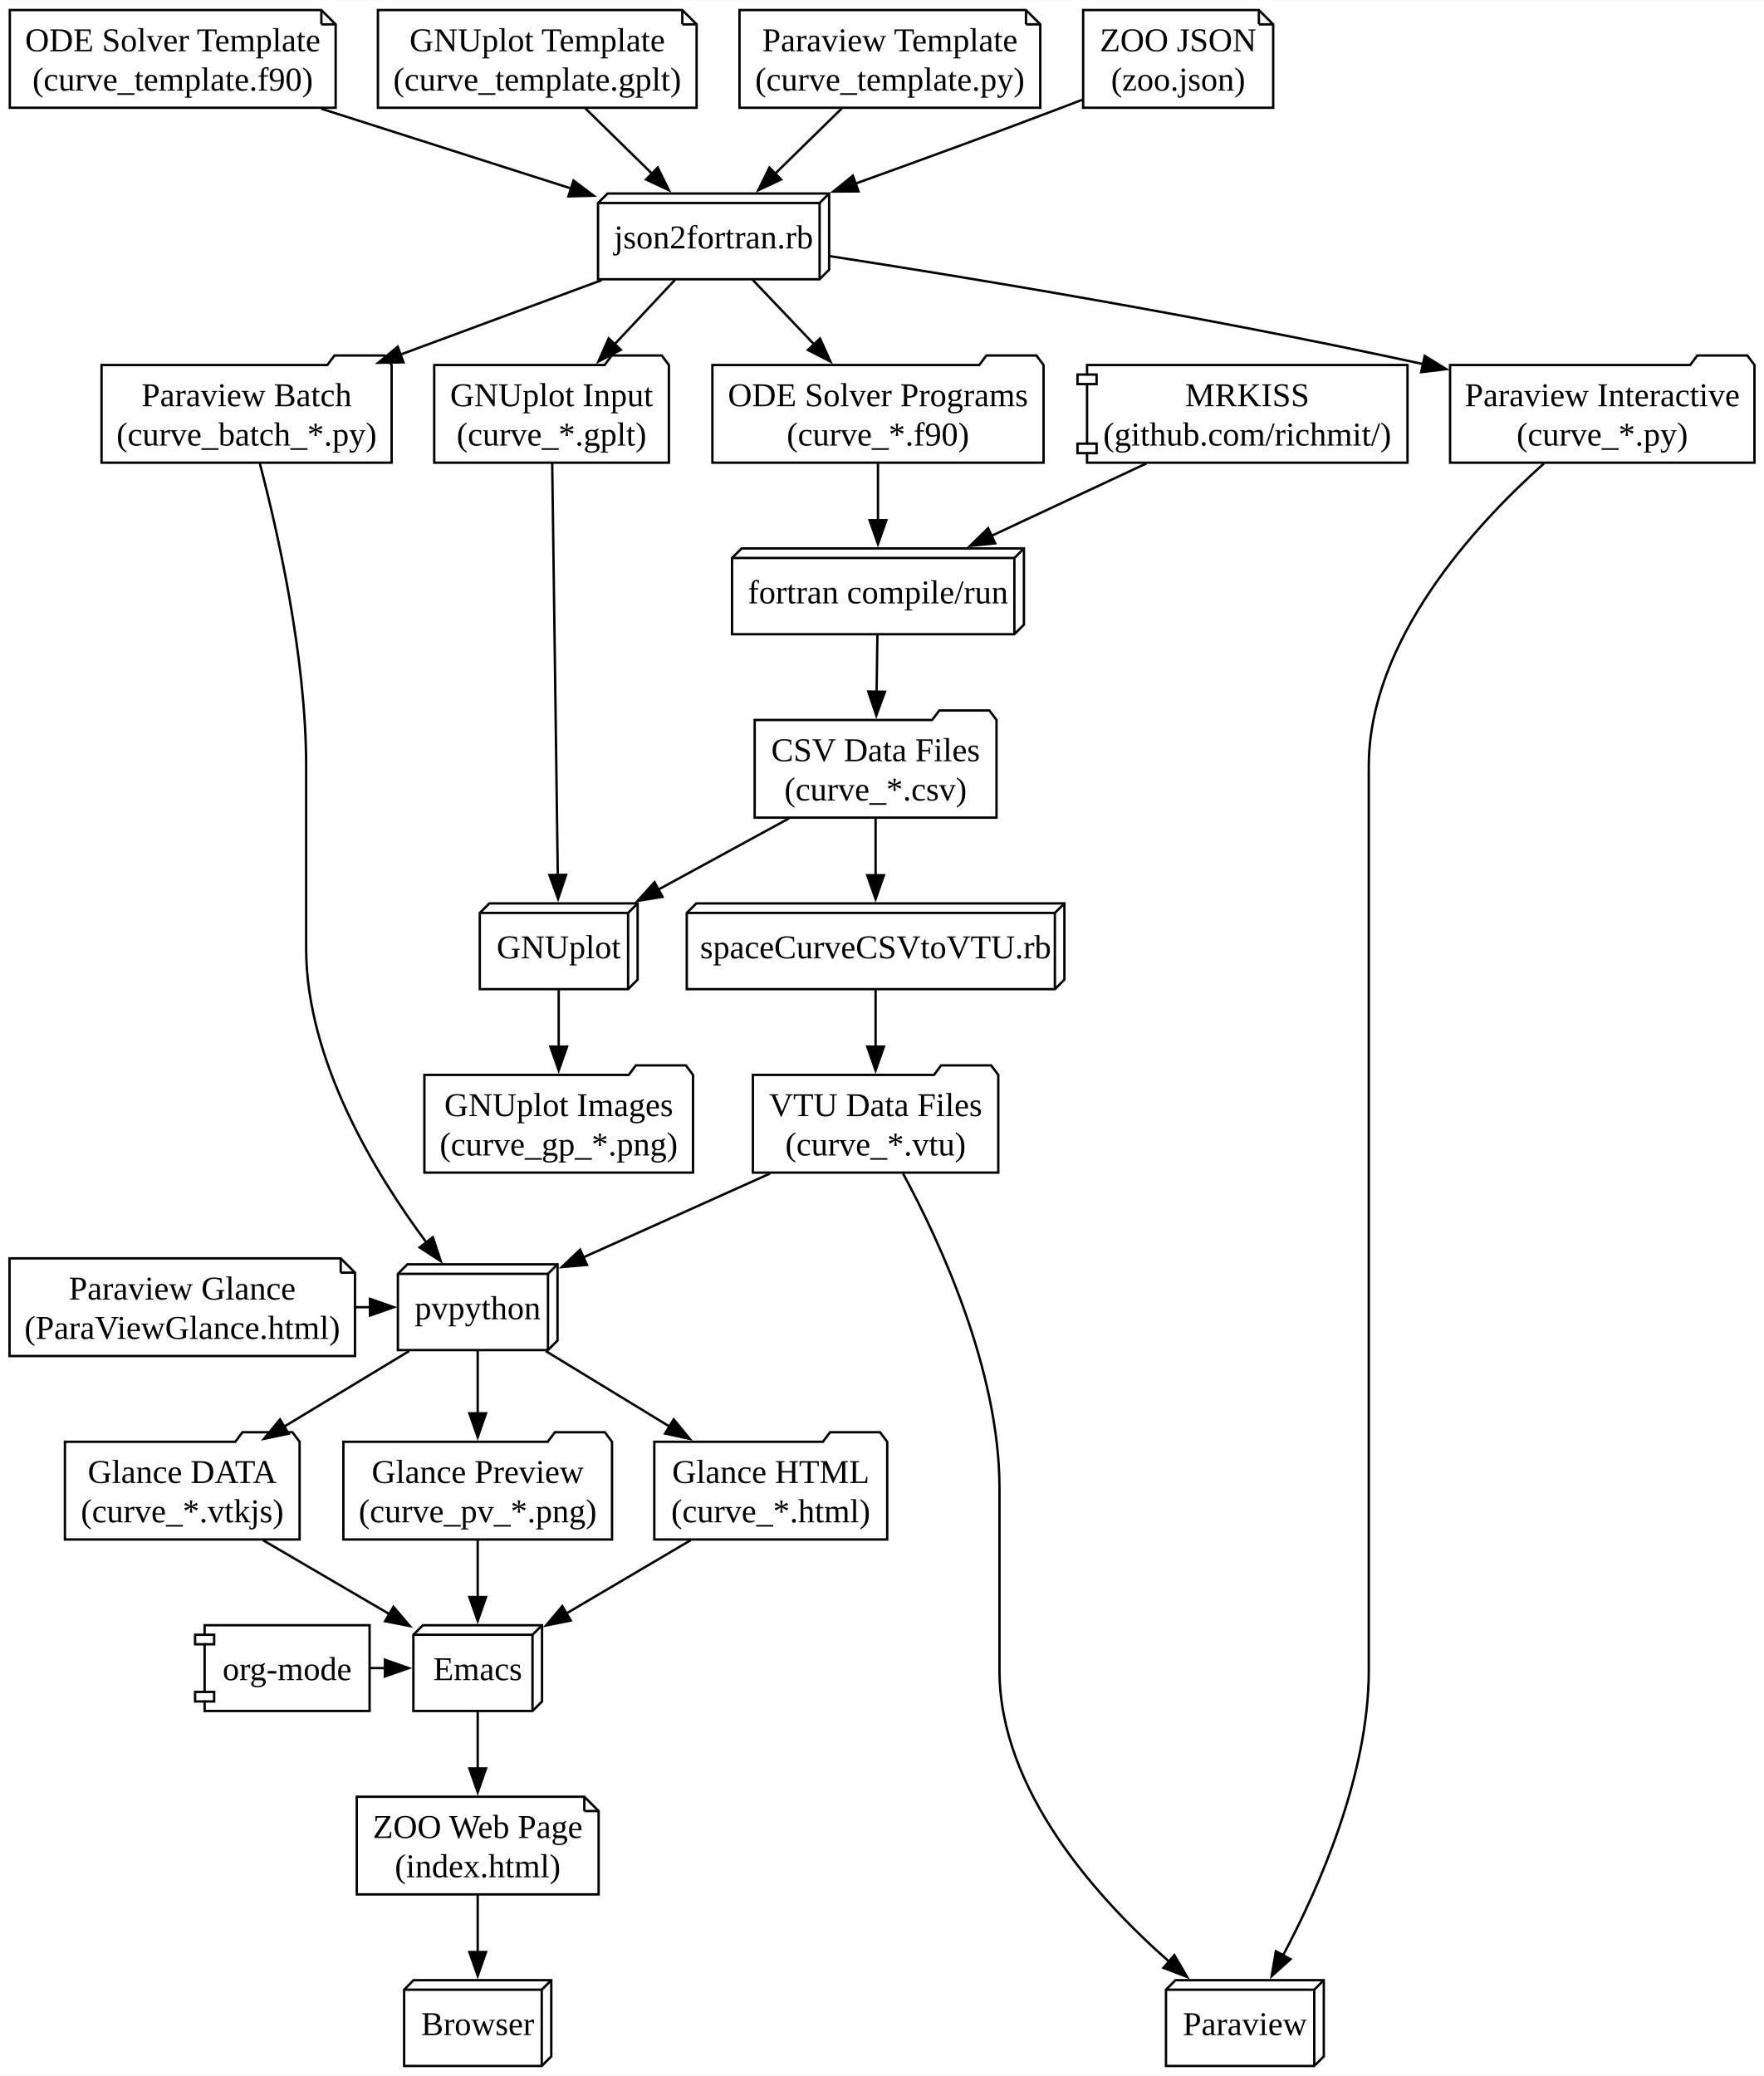
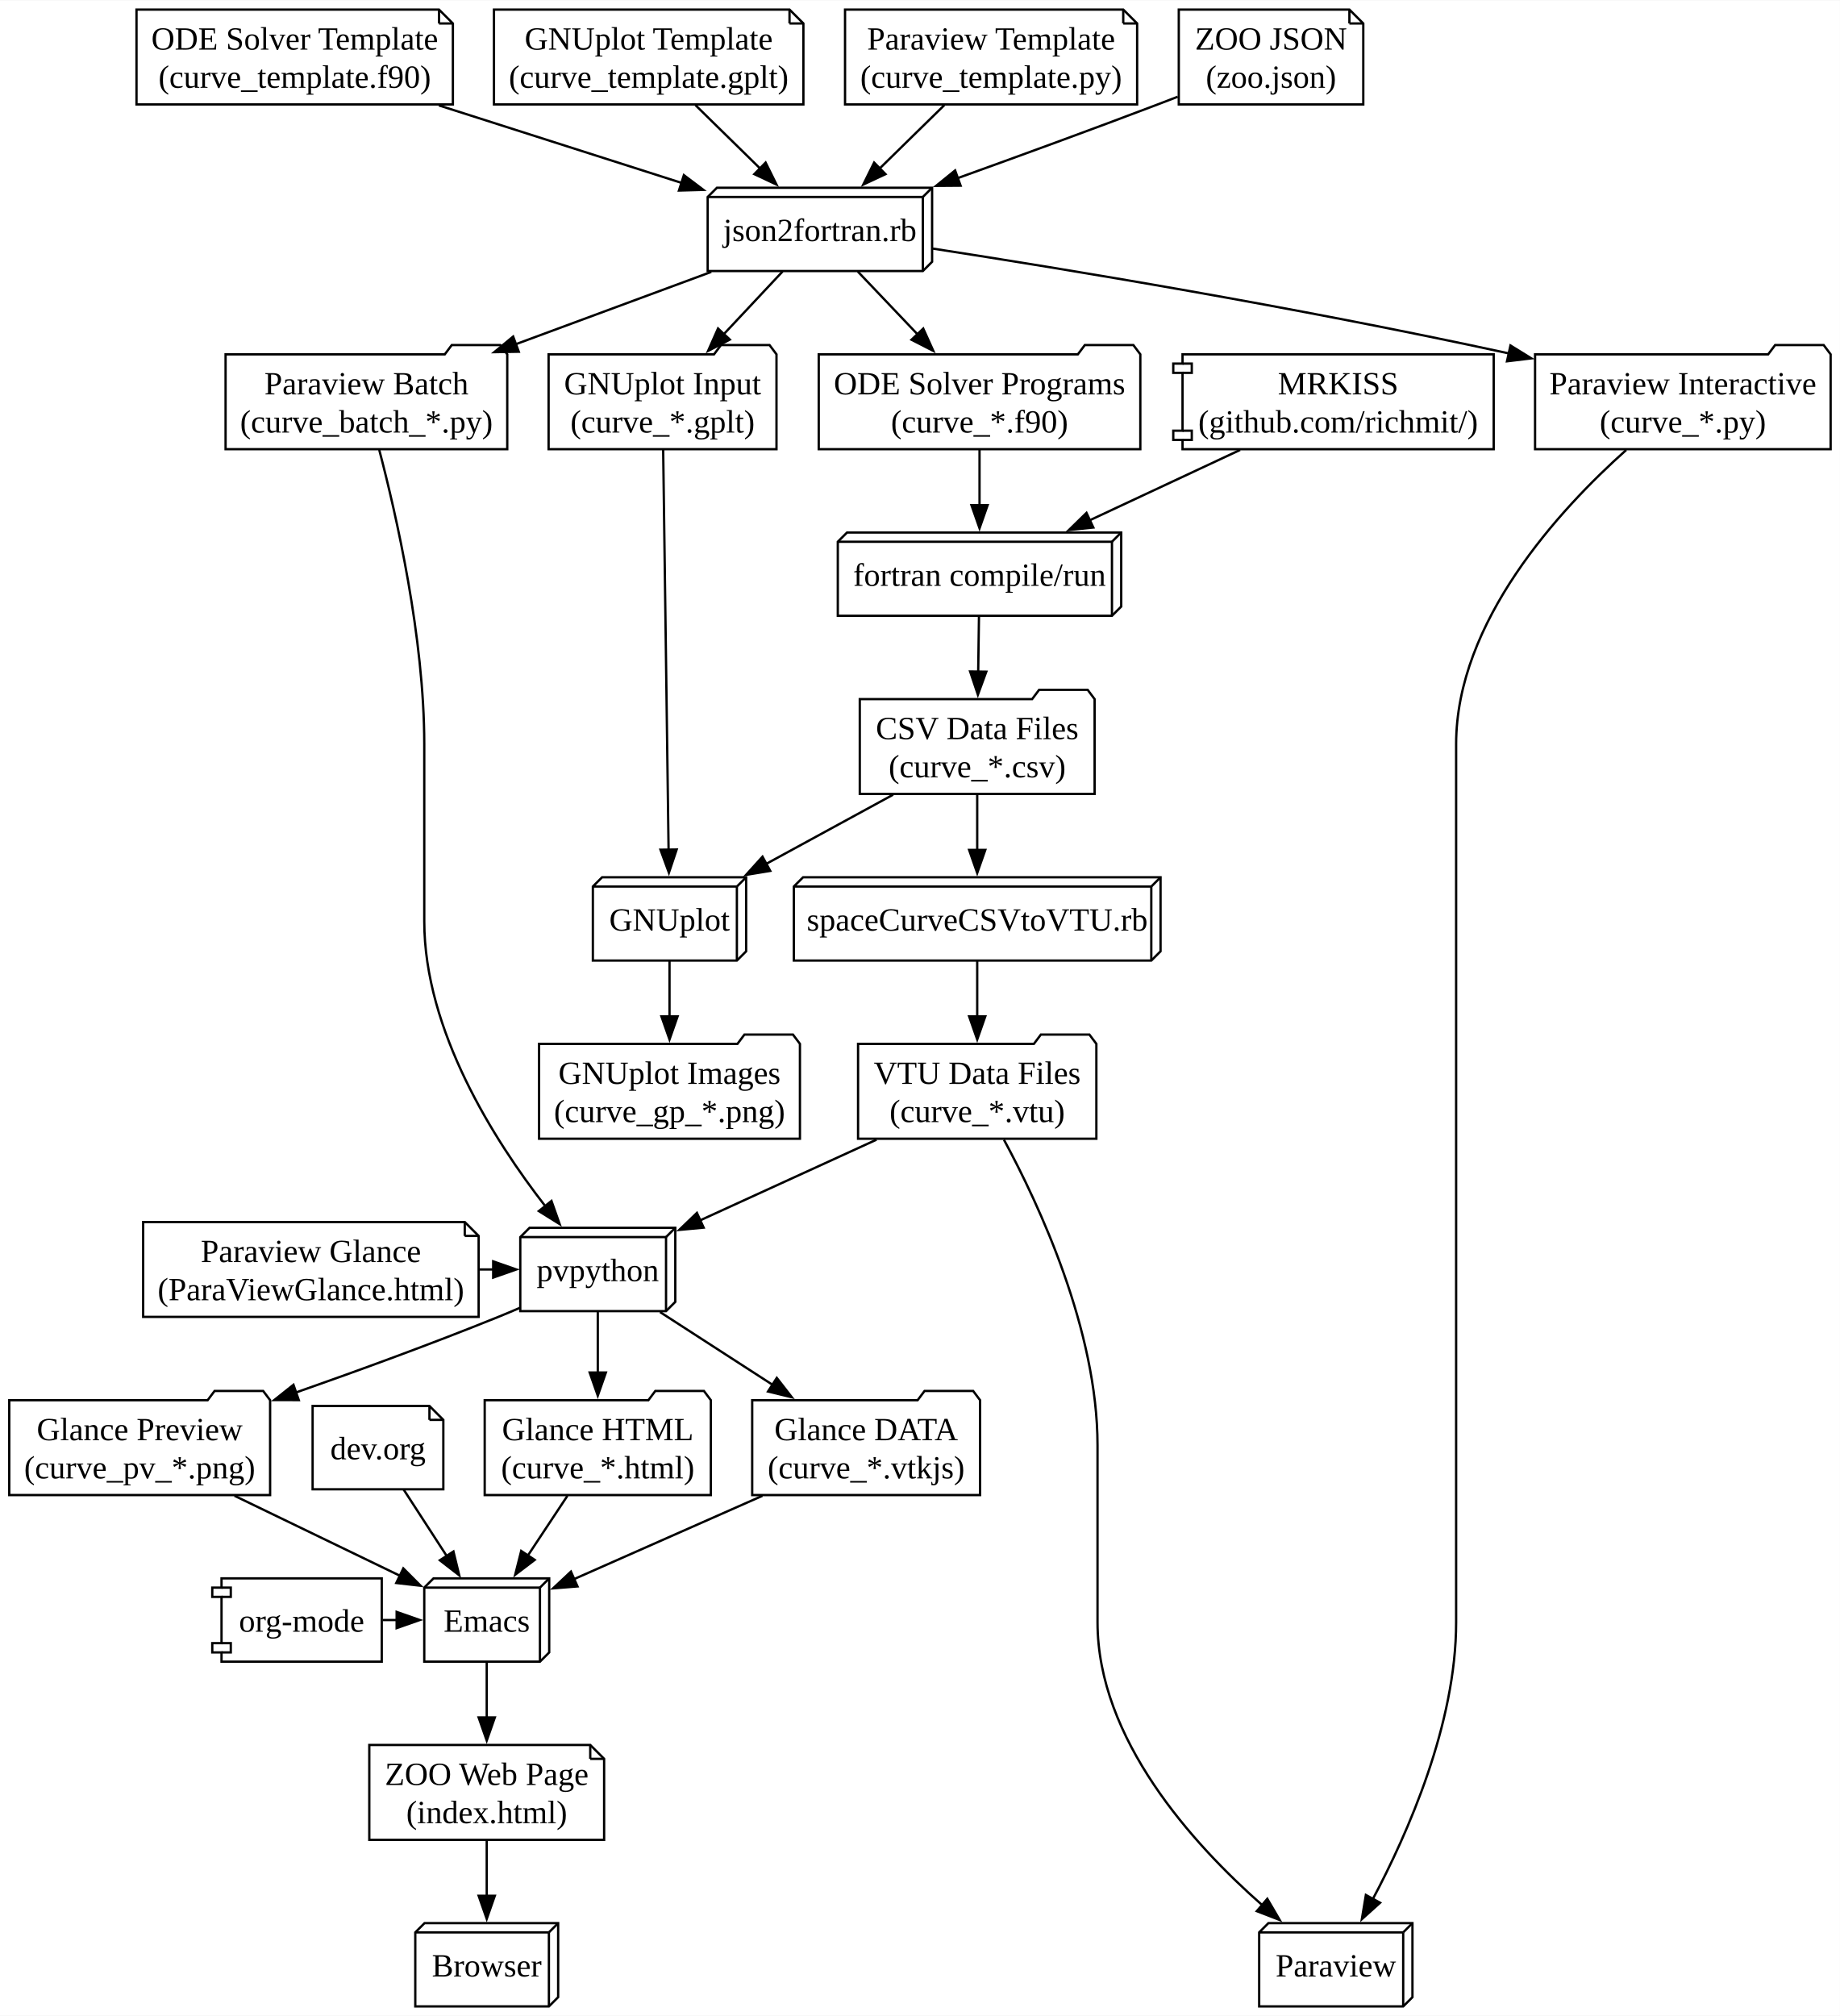
- <svg xmlns="http://www.w3.org/2000/svg" width="740pt" height="871pt" viewBox="0.00 0.00 740.38 871.00">
+ <svg xmlns="http://www.w3.org/2000/svg" width="795pt" height="871pt" viewBox="0.00 0.00 795.25 871.00">
  <g id="graph0" class="graph" transform="scale(1 1) rotate(0) translate(4 867)">
-     <polygon fill="white" stroke="none" points="-4,4 -4,-867 736.38,-867 736.38,4 -4,4" />
+     <polygon fill="white" stroke="none" points="-4,4 -4,-867 791.25,-867 791.25,4 -4,4" />
    <g id="node1" class="node">
-       <polygon fill="none" stroke="black" points="130.88,-863 0.12,-863 0.12,-822 136.88,-822 136.88,-857 130.88,-863" />
-       <polyline fill="none" stroke="black" points="130.88,-863 130.88,-857" />
-       <polyline fill="none" stroke="black" points="136.88,-857 130.88,-857" />
-       <text text-anchor="middle" x="68.5" y="-845.7" font-family="Times New Roman,serif" font-size="14.00">ODE Solver Template</text>
-       <text text-anchor="middle" x="68.5" y="-829.2" font-family="Times New Roman,serif" font-size="14.00">(curve_template.f90)</text>
+       <polygon fill="none" stroke="black" points="185.75,-863 55,-863 55,-822 191.75,-822 191.75,-857 185.75,-863" />
+       <polyline fill="none" stroke="black" points="185.75,-863 185.75,-857" />
+       <polyline fill="none" stroke="black" points="191.75,-857 185.75,-857" />
+       <text text-anchor="middle" x="123.38" y="-845.7" font-family="Times New Roman,serif" font-size="14.00">ODE Solver Template</text>
+       <text text-anchor="middle" x="123.38" y="-829.2" font-family="Times New Roman,serif" font-size="14.00">(curve_template.f90)</text>
    </g>
    <g id="node5" class="node">
-       <polygon fill="none" stroke="black" points="344,-786 251,-786 247,-782 247,-750 340,-750 344,-754 344,-786" />
-       <polyline fill="none" stroke="black" points="340,-782 247,-782" />
-       <polyline fill="none" stroke="black" points="340,-782 340,-750" />
-       <polyline fill="none" stroke="black" points="340,-782 344,-786" />
-       <text text-anchor="middle" x="295.5" y="-762.95" font-family="Times New Roman,serif" font-size="14.00">json2fortran.rb</text>
+       <polygon fill="none" stroke="black" points="398.88,-786 305.88,-786 301.88,-782 301.88,-750 394.88,-750 398.88,-754 398.88,-786" />
+       <polyline fill="none" stroke="black" points="394.88,-782 301.88,-782" />
+       <polyline fill="none" stroke="black" points="394.88,-782 394.88,-750" />
+       <polyline fill="none" stroke="black" points="394.88,-782 398.88,-786" />
+       <text text-anchor="middle" x="350.38" y="-762.95" font-family="Times New Roman,serif" font-size="14.00">json2fortran.rb</text>
+     </g>
+     <g id="edge24" class="edge">
+       <path fill="none" stroke="black" d="M185.7,-821.59C218.49,-811.12 258.47,-798.35 290.83,-788.02" />
+       <polygon fill="black" stroke="black" points="291.59,-791.45 300.05,-785.07 289.46,-784.78 291.59,-791.45" />
+     </g>
+     <g id="node2" class="node">
+       <polygon fill="none" stroke="black" points="337.25,-863 209.5,-863 209.5,-822 343.25,-822 343.25,-857 337.25,-863" />
+       <polyline fill="none" stroke="black" points="337.25,-863 337.25,-857" />
+       <polyline fill="none" stroke="black" points="343.25,-857 337.25,-857" />
+       <text text-anchor="middle" x="276.38" y="-845.7" font-family="Times New Roman,serif" font-size="14.00">GNUplot Template</text>
+       <text text-anchor="middle" x="276.38" y="-829.2" font-family="Times New Roman,serif" font-size="14.00">(curve_template.gplt)</text>
+     </g>
+     <g id="edge25" class="edge">
+       <path fill="none" stroke="black" d="M296.6,-821.69C305.25,-813.21 315.45,-803.22 324.63,-794.23" />
+       <polygon fill="black" stroke="black" points="326.92,-796.88 331.62,-787.38 322.02,-791.88 326.92,-796.88" />
+     </g>
+     <g id="node3" class="node">
+       <polygon fill="none" stroke="black" points="481.5,-863 361.25,-863 361.25,-822 487.5,-822 487.5,-857 481.5,-863" />
+       <polyline fill="none" stroke="black" points="481.5,-863 481.5,-857" />
+       <polyline fill="none" stroke="black" points="487.5,-857 481.5,-857" />
+       <text text-anchor="middle" x="424.38" y="-845.7" font-family="Times New Roman,serif" font-size="14.00">Paraview Template</text>
+       <text text-anchor="middle" x="424.38" y="-829.2" font-family="Times New Roman,serif" font-size="14.00">(curve_template.py)</text>
+     </g>
+     <g id="edge26" class="edge">
+       <path fill="none" stroke="black" d="M404.15,-821.69C395.5,-813.21 385.3,-803.22 376.12,-794.23" />
+       <polygon fill="black" stroke="black" points="378.73,-791.88 369.13,-787.38 373.83,-796.88 378.73,-791.88" />
+     </g>
+     <g id="node4" class="node">
+       <polygon fill="none" stroke="black" points="579.25,-863 505.5,-863 505.5,-822 585.25,-822 585.25,-857 579.25,-863" />
+       <polyline fill="none" stroke="black" points="579.25,-863 579.25,-857" />
+       <polyline fill="none" stroke="black" points="585.25,-857 579.25,-857" />
+       <text text-anchor="middle" x="545.38" y="-845.7" font-family="Times New Roman,serif" font-size="14.00">ZOO JSON</text>
+       <text text-anchor="middle" x="545.38" y="-829.2" font-family="Times New Roman,serif" font-size="14.00">(zoo.json)</text>
+     </g>
+     <g id="edge27" class="edge">
+       <path fill="none" stroke="black" d="M505.04,-825.33C502.11,-824.2 499.2,-823.07 496.38,-822 468.02,-811.21 436.39,-799.67 409.84,-790.12" />
+       <polygon fill="black" stroke="black" points="411.2,-786.89 400.6,-786.81 408.83,-793.48 411.2,-786.89" />
+     </g>
+     <g id="node7" class="node">
+       <polygon fill="none" stroke="black" points="488.88,-714 485.88,-718 464.88,-718 461.88,-714 349.88,-714 349.88,-673 488.88,-673 488.88,-714" />
+       <text text-anchor="middle" x="419.38" y="-696.7" font-family="Times New Roman,serif" font-size="14.00">ODE Solver Programs</text>
+       <text text-anchor="middle" x="419.38" y="-680.2" font-family="Times New Roman,serif" font-size="14.00">(curve_*.f90)</text>
+     </g>
+     <g id="edge28" class="edge">
+       <path fill="none" stroke="black" d="M366.73,-749.82C374.48,-741.68 383.94,-731.74 392.69,-722.54" />
+       <polygon fill="black" stroke="black" points="395.05,-725.13 399.41,-715.48 389.98,-720.31 395.05,-725.13" />
+     </g>
+     <g id="node8" class="node">
+       <polygon fill="none" stroke="black" points="331.62,-714 328.62,-718 307.62,-718 304.62,-714 233.12,-714 233.12,-673 331.62,-673 331.62,-714" />
+       <text text-anchor="middle" x="282.38" y="-696.7" font-family="Times New Roman,serif" font-size="14.00">GNUplot Input</text>
+       <text text-anchor="middle" x="282.38" y="-680.2" font-family="Times New Roman,serif" font-size="14.00">(curve_*.gplt)</text>
+     </g>
+     <g id="edge29" class="edge">
+       <path fill="none" stroke="black" d="M334.26,-749.82C326.62,-741.68 317.3,-731.74 308.68,-722.54" />
+       <polygon fill="black" stroke="black" points="311.45,-720.38 302.06,-715.49 306.35,-725.17 311.45,-720.38" />
+     </g>
+     <g id="node9" class="node">
+       <polygon fill="none" stroke="black" points="215.25,-714 212.25,-718 191.25,-718 188.25,-714 93.5,-714 93.5,-673 215.25,-673 215.25,-714" />
+       <text text-anchor="middle" x="154.38" y="-696.7" font-family="Times New Roman,serif" font-size="14.00">Paraview Batch</text>
+       <text text-anchor="middle" x="154.38" y="-680.2" font-family="Times New Roman,serif" font-size="14.00">(curve_batch_*.py)</text>
+     </g>
+     <g id="edge30" class="edge">
+       <path fill="none" stroke="black" d="M303.43,-749.63C278.13,-740.28 246.54,-728.59 218.96,-718.39" />
+       <polygon fill="black" stroke="black" points="220.23,-715.13 209.63,-714.94 217.8,-721.69 220.23,-715.13" />
+     </g>
+     <g id="node11" class="node">
+       <polygon fill="none" stroke="black" points="787.25,-714 784.25,-718 763.25,-718 760.25,-714 659.5,-714 659.5,-673 787.25,-673 787.25,-714" />
+       <text text-anchor="middle" x="723.38" y="-696.7" font-family="Times New Roman,serif" font-size="14.00">Paraview Interactive</text>
+       <text text-anchor="middle" x="723.38" y="-680.2" font-family="Times New Roman,serif" font-size="14.00">(curve_*.py)</text>
+     </g>
+     <g id="edge31" class="edge">
+       <path fill="none" stroke="black" d="M399.21,-759.7C456.53,-750.83 554.63,-734.75 648.26,-714.38" />
+       <polygon fill="black" stroke="black" points="648.86,-717.83 657.88,-712.26 647.36,-710.99 648.86,-717.83" />
+     </g>
+     <g id="node6" class="node">
+       <polygon fill="none" stroke="black" points="641.62,-714 507.12,-714 507.12,-710 503.12,-710 503.12,-706 507.12,-706 507.12,-681 503.12,-681 503.12,-677 507.12,-677 507.12,-673 641.62,-673 641.62,-714" />
+       <polyline fill="none" stroke="black" points="507.12,-710 511.12,-710 511.12,-706 507.12,-706" />
+       <polyline fill="none" stroke="black" points="507.12,-681 511.12,-681 511.12,-677 507.12,-677" />
+       <text text-anchor="middle" x="574.38" y="-696.7" font-family="Times New Roman,serif" font-size="14.00">MRKISS</text>
+       <text text-anchor="middle" x="574.38" y="-680.2" font-family="Times New Roman,serif" font-size="14.00">(github.com/richmit/)</text>
+     </g>
+     <g id="node12" class="node">
+       <polygon fill="none" stroke="black" points="480.62,-637 362.12,-637 358.12,-633 358.12,-601 476.62,-601 480.62,-605 480.62,-637" />
+       <polyline fill="none" stroke="black" points="476.62,-633 358.12,-633" />
+       <polyline fill="none" stroke="black" points="476.62,-633 476.62,-601" />
+       <polyline fill="none" stroke="black" points="476.62,-633 480.62,-637" />
+       <text text-anchor="middle" x="419.38" y="-613.95" font-family="Times New Roman,serif" font-size="14.00">fortran compile/run</text>
+     </g>
+     <g id="edge1" class="edge">
+       <path fill="none" stroke="black" d="M532.02,-672.69C511.85,-663.26 487.66,-651.94 466.87,-642.22" />
+       <polygon fill="black" stroke="black" points="468.57,-639.15 458.03,-638.08 465.61,-645.49 468.57,-639.15" />
+     </g>
+     <g id="edge2" class="edge">
+       <path fill="none" stroke="black" d="M419.38,-672.69C419.38,-665.25 419.38,-656.64 419.38,-648.57" />
+       <polygon fill="black" stroke="black" points="422.88,-648.83 419.38,-638.83 415.88,-648.83 422.88,-648.83" />
+     </g>
+     <g id="node13" class="node">
+       <polygon fill="none" stroke="black" points="318.5,-488 256.25,-488 252.25,-484 252.25,-452 314.5,-452 318.5,-456 318.5,-488" />
+       <polyline fill="none" stroke="black" points="314.5,-484 252.25,-484" />
+       <polyline fill="none" stroke="black" points="314.5,-484 314.5,-452" />
+       <polyline fill="none" stroke="black" points="314.5,-484 318.5,-488" />
+       <text text-anchor="middle" x="285.38" y="-464.95" font-family="Times New Roman,serif" font-size="14.00">GNUplot</text>
+     </g>
+     <g id="edge5" class="edge">
+       <path fill="none" stroke="black" d="M282.64,-672.84C283.17,-633.66 284.36,-545.67 284.98,-499.9" />
+       <polygon fill="black" stroke="black" points="288.48,-500 285.12,-489.96 281.48,-499.91 288.48,-500" />
+     </g>
+     <g id="node18" class="node">
+       <polygon fill="none" stroke="black" points="287.88,-336.5 224.88,-336.5 220.88,-332.5 220.88,-300.5 283.88,-300.5 287.88,-304.5 287.88,-336.5" />
+       <polyline fill="none" stroke="black" points="283.88,-332.5 220.88,-332.5" />
+       <polyline fill="none" stroke="black" points="283.88,-332.5 283.88,-300.5" />
+       <polyline fill="none" stroke="black" points="283.88,-332.5 287.88,-336.5" />
+       <text text-anchor="middle" x="254.38" y="-313.45" font-family="Times New Roman,serif" font-size="14.00">pvpython</text>
+     </g>
+     <g id="edge14" class="edge">
+       <path fill="none" stroke="black" d="M159.92,-672.71C167.29,-644.65 179.38,-591.58 179.38,-545.5 179.38,-545.5 179.38,-545.5 179.38,-469 179.38,-421.78 209.64,-374.23 231.72,-345.82" />
+       <polygon fill="black" stroke="black" points="234.36,-348.11 237.89,-338.12 228.9,-343.73 234.36,-348.11" />
+     </g>
+     <g id="node10" class="node">
+       <polygon fill="none" stroke="black" points="196.88,-339 57.88,-339 57.88,-298 202.88,-298 202.88,-333 196.88,-339" />
+       <polyline fill="none" stroke="black" points="196.88,-339 196.88,-333" />
+       <polyline fill="none" stroke="black" points="202.88,-333 196.88,-333" />
+       <text text-anchor="middle" x="130.38" y="-321.7" font-family="Times New Roman,serif" font-size="14.00">Paraview Glance</text>
+       <text text-anchor="middle" x="130.38" y="-305.2" font-family="Times New Roman,serif" font-size="14.00">(ParaViewGlance.html)</text>
+     </g>
+     <g id="edge12" class="edge">
+       <path fill="none" stroke="black" d="M203.03,-318.5C205.15,-318.5 207.26,-318.5 209.37,-318.5" />
+       <polygon fill="black" stroke="black" points="209.17,-322 219.17,-318.5 209.17,-315 209.17,-322" />
+     </g>
+     <g id="node26" class="node">
+       <polygon fill="none" stroke="black" points="606.5,-36 544.25,-36 540.25,-32 540.25,0 602.5,0 606.5,-4 606.5,-36" />
+       <polyline fill="none" stroke="black" points="602.5,-32 540.25,-32" />
+       <polyline fill="none" stroke="black" points="602.5,-32 602.5,0" />
+       <polyline fill="none" stroke="black" points="602.5,-32 606.5,-36" />
+       <text text-anchor="middle" x="573.38" y="-12.95" font-family="Times New Roman,serif" font-size="14.00">Paraview</text>
+     </g>
+     <g id="edge20" class="edge">
+       <path fill="none" stroke="black" d="M698.9,-672.67C669.87,-646.76 625.38,-598.41 625.38,-545.5 625.38,-545.5 625.38,-545.5 625.38,-166 625.38,-122.12 604.53,-74.87 589.23,-46.12" />
+       <polygon fill="black" stroke="black" points="592.51,-44.81 584.63,-37.72 586.37,-48.17 592.51,-44.81" />
+     </g>
+     <g id="node14" class="node">
+       <polygon fill="none" stroke="black" points="469.12,-565 466.12,-569 445.12,-569 442.12,-565 367.62,-565 367.62,-524 469.12,-524 469.12,-565" />
+       <text text-anchor="middle" x="418.38" y="-547.7" font-family="Times New Roman,serif" font-size="14.00">CSV Data Files</text>
+       <text text-anchor="middle" x="418.38" y="-531.2" font-family="Times New Roman,serif" font-size="14.00">(curve_*.csv)</text>
+     </g>
+     <g id="edge3" class="edge">
+       <path fill="none" stroke="black" d="M419.14,-600.82C419.04,-593.59 418.92,-584.95 418.8,-576.66" />
+       <polygon fill="black" stroke="black" points="422.31,-576.85 418.67,-566.89 415.31,-576.94 422.31,-576.85" />
+     </g>
+     <g id="node15" class="node">
+       <polygon fill="none" stroke="black" points="341.75,-416 338.75,-420 317.75,-420 314.75,-416 229,-416 229,-375 341.75,-375 341.75,-416" />
+       <text text-anchor="middle" x="285.38" y="-398.7" font-family="Times New Roman,serif" font-size="14.00">GNUplot Images</text>
+       <text text-anchor="middle" x="285.38" y="-382.2" font-family="Times New Roman,serif" font-size="14.00">(curve_gp_*.png)</text>
+     </g>
+     <g id="edge4" class="edge">
+       <path fill="none" stroke="black" d="M285.38,-451.82C285.38,-444.59 285.38,-435.95 285.38,-427.66" />
+       <polygon fill="black" stroke="black" points="288.88,-427.89 285.38,-417.89 281.88,-427.89 288.88,-427.89" />
+     </g>
+     <g id="edge7" class="edge">
+       <path fill="none" stroke="black" d="M382.03,-523.69C365.06,-514.44 344.76,-503.37 327.16,-493.78" />
+       <polygon fill="black" stroke="black" points="328.93,-490.76 318.48,-489.04 325.58,-496.9 328.93,-490.76" />
+     </g>
+     <g id="node16" class="node">
+       <polygon fill="none" stroke="black" points="497.62,-488 343.12,-488 339.12,-484 339.12,-452 493.62,-452 497.62,-456 497.62,-488" />
+       <polyline fill="none" stroke="black" points="493.62,-484 339.12,-484" />
+       <polyline fill="none" stroke="black" points="493.62,-484 493.62,-452" />
+       <polyline fill="none" stroke="black" points="493.62,-484 497.62,-488" />
+       <text text-anchor="middle" x="418.38" y="-464.95" font-family="Times New Roman,serif" font-size="14.00">spaceCurveCSVtoVTU.rb</text>
+     </g>
+     <g id="edge6" class="edge">
+       <path fill="none" stroke="black" d="M418.38,-523.69C418.38,-516.25 418.38,-507.64 418.38,-499.57" />
+       <polygon fill="black" stroke="black" points="421.88,-499.83 418.38,-489.83 414.88,-499.83 421.88,-499.83" />
+     </g>
+     <g id="node17" class="node">
+       <polygon fill="none" stroke="black" points="469.88,-416 466.88,-420 445.88,-420 442.88,-416 366.88,-416 366.88,-375 469.88,-375 469.88,-416" />
+       <text text-anchor="middle" x="418.38" y="-398.7" font-family="Times New Roman,serif" font-size="14.00">VTU Data Files</text>
+       <text text-anchor="middle" x="418.38" y="-382.2" font-family="Times New Roman,serif" font-size="14.00">(curve_*.vtu)</text>
+     </g>
+     <g id="edge8" class="edge">
+       <path fill="none" stroke="black" d="M418.38,-451.82C418.38,-444.59 418.38,-435.95 418.38,-427.66" />
+       <polygon fill="black" stroke="black" points="421.88,-427.89 418.38,-417.89 414.88,-427.89 421.88,-427.89" />
+     </g>
+     <g id="edge13" class="edge">
+       <path fill="none" stroke="black" d="M374.86,-374.6C351.32,-363.84 322.32,-350.57 298.66,-339.75" />
+       <polygon fill="black" stroke="black" points="300.14,-336.58 289.59,-335.6 297.23,-342.95 300.14,-336.58" />
+     </g>
+     <g id="edge21" class="edge">
+       <path fill="none" stroke="black" d="M429.92,-374.59C445.24,-346.24 470.38,-292.14 470.38,-242.5 470.38,-242.5 470.38,-242.5 470.38,-166 470.38,-115.66 511.39,-70.31 541.66,-43.7" />
+       <polygon fill="black" stroke="black" points="543.76,-46.51 549.11,-37.37 539.22,-41.18 543.76,-46.51" />
+     </g>
+     <g id="node19" class="node">
+       <polygon fill="none" stroke="black" points="303.25,-262 300.25,-266 279.25,-266 276.25,-262 205.5,-262 205.5,-221 303.25,-221 303.25,-262" />
+       <text text-anchor="middle" x="254.38" y="-244.7" font-family="Times New Roman,serif" font-size="14.00">Glance HTML</text>
+       <text text-anchor="middle" x="254.38" y="-228.2" font-family="Times New Roman,serif" font-size="14.00">(curve_*.html)</text>
+     </g>
+     <g id="edge9" class="edge">
+       <path fill="none" stroke="black" d="M254.38,-300.1C254.38,-292.28 254.38,-282.8 254.38,-273.81" />
+       <polygon fill="black" stroke="black" points="257.88,-273.96 254.38,-263.96 250.88,-273.96 257.88,-273.96" />
+     </g>
+     <g id="node20" class="node">
+       <polygon fill="none" stroke="black" points="419.62,-262 416.62,-266 395.62,-266 392.62,-262 321.12,-262 321.12,-221 419.62,-221 419.62,-262" />
+       <text text-anchor="middle" x="370.38" y="-244.7" font-family="Times New Roman,serif" font-size="14.00">Glance DATA</text>
+       <text text-anchor="middle" x="370.38" y="-228.2" font-family="Times New Roman,serif" font-size="14.00">(curve_*.vtkjs)</text>
+     </g>
+     <g id="edge10" class="edge">
+       <path fill="none" stroke="black" d="M281.28,-300.1C295.83,-290.7 314.08,-278.9 330.27,-268.43" />
+       <polygon fill="black" stroke="black" points="331.75,-271.64 338.25,-263.27 327.95,-265.76 331.75,-271.64" />
+     </g>
+     <g id="node21" class="node">
+       <polygon fill="none" stroke="black" points="112.75,-262 109.75,-266 88.75,-266 85.75,-262 0,-262 0,-221 112.75,-221 112.75,-262" />
+       <text text-anchor="middle" x="56.38" y="-244.7" font-family="Times New Roman,serif" font-size="14.00">Glance Preview</text>
+       <text text-anchor="middle" x="56.38" y="-228.2" font-family="Times New Roman,serif" font-size="14.00">(curve_pv_*.png)</text>
+     </g>
+     <g id="edge11" class="edge">
+       <path fill="none" stroke="black" d="M220.69,-301.91C217.55,-300.55 214.41,-299.23 211.38,-298 182.96,-286.49 151.14,-274.88 123.77,-265.28" />
+       <polygon fill="black" stroke="black" points="125.14,-262.05 114.55,-262.07 122.84,-268.66 125.14,-262.05" />
+     </g>
+     <g id="node24" class="node">
+       <polygon fill="none" stroke="black" points="233.38,-185 183.38,-185 179.38,-181 179.38,-149 229.38,-149 233.38,-153 233.38,-185" />
+       <polyline fill="none" stroke="black" points="229.38,-181 179.38,-181" />
+       <polyline fill="none" stroke="black" points="229.38,-181 229.38,-149" />
+       <polyline fill="none" stroke="black" points="229.38,-181 233.38,-185" />
+       <text text-anchor="middle" x="206.38" y="-161.95" font-family="Times New Roman,serif" font-size="14.00">Emacs</text>
+     </g>
+     <g id="edge17" class="edge">
+       <path fill="none" stroke="black" d="M241.26,-220.69C235.99,-212.73 229.84,-203.44 224.18,-194.89" />
+       <polygon fill="black" stroke="black" points="227.12,-192.99 218.68,-186.58 221.28,-196.85 227.12,-192.99" />
+     </g>
+     <g id="edge18" class="edge">
+       <path fill="none" stroke="black" d="M325.56,-220.69C299.95,-209.37 268.2,-195.33 243.91,-184.59" />
+       <polygon fill="black" stroke="black" points="245.61,-181.52 235.05,-180.68 242.78,-187.92 245.61,-181.52" />
+     </g>
+     <g id="edge19" class="edge">
+       <path fill="none" stroke="black" d="M97.36,-220.69C119.73,-209.88 147.21,-196.6 168.98,-186.07" />
+       <polygon fill="black" stroke="black" points="170.32,-189.31 177.8,-181.81 167.28,-183.01 170.32,-189.31" />
+     </g>
+     <g id="node22" class="node">
+       <polygon fill="none" stroke="black" points="237.25,-36 179.5,-36 175.5,-32 175.5,0 233.25,0 237.25,-4 237.25,-36" />
+       <polyline fill="none" stroke="black" points="233.25,-32 175.5,-32" />
+       <polyline fill="none" stroke="black" points="233.25,-32 233.25,0" />
+       <polyline fill="none" stroke="black" points="233.25,-32 237.25,-36" />
+       <text text-anchor="middle" x="206.38" y="-12.95" font-family="Times New Roman,serif" font-size="14.00">Browser</text>
+     </g>
+     <g id="node23" class="node">
+       <polygon fill="none" stroke="black" points="161,-185 91.75,-185 91.75,-181 87.75,-181 87.75,-177 91.75,-177 91.75,-157 87.75,-157 87.75,-153 91.75,-153 91.75,-149 161,-149 161,-185" />
+       <polyline fill="none" stroke="black" points="91.75,-181 95.75,-181 95.75,-177 91.75,-177" />
+       <polyline fill="none" stroke="black" points="91.75,-157 95.75,-157 95.75,-153 91.75,-153" />
+       <text text-anchor="middle" x="126.38" y="-161.95" font-family="Times New Roman,serif" font-size="14.00">org-mode</text>
+     </g>
+     <g id="edge15" class="edge">
+       <path fill="none" stroke="black" d="M161.38,-167C163.48,-167 165.59,-167 167.69,-167" />
+       <polygon fill="black" stroke="black" points="167.44,-170.5 177.44,-167 167.44,-163.5 167.44,-170.5" />
+     </g>
+     <g id="node27" class="node">
+       <polygon fill="none" stroke="black" points="251.12,-113 155.62,-113 155.62,-72 257.12,-72 257.12,-107 251.12,-113" />
+       <polyline fill="none" stroke="black" points="251.12,-113 251.12,-107" />
+       <polyline fill="none" stroke="black" points="257.12,-107 251.12,-107" />
+       <text text-anchor="middle" x="206.38" y="-95.7" font-family="Times New Roman,serif" font-size="14.00">ZOO Web Page</text>
+       <text text-anchor="middle" x="206.38" y="-79.2" font-family="Times New Roman,serif" font-size="14.00">(index.html)</text>
+     </g>
+     <g id="edge22" class="edge">
+       <path fill="none" stroke="black" d="M206.38,-148.82C206.38,-141.59 206.38,-132.95 206.38,-124.66" />
+       <polygon fill="black" stroke="black" points="209.88,-124.89 206.38,-114.89 202.88,-124.89 209.88,-124.89" />
+     </g>
+     <g id="node25" class="node">
+       <polygon fill="none" stroke="black" points="181.62,-259.5 131.12,-259.5 131.12,-223.5 187.62,-223.5 187.62,-253.5 181.62,-259.5" />
+       <polyline fill="none" stroke="black" points="181.62,-259.5 181.62,-253.5" />
+       <polyline fill="none" stroke="black" points="187.62,-253.5 181.62,-253.5" />
+       <text text-anchor="middle" x="159.38" y="-236.45" font-family="Times New Roman,serif" font-size="14.00">dev.org</text>
+     </g>
+     <g id="edge16" class="edge">
+       <path fill="none" stroke="black" d="M170.51,-223.32C176.07,-214.74 182.93,-204.17 189.14,-194.58" />
+       <polygon fill="black" stroke="black" points="191.99,-196.62 194.49,-186.33 186.12,-192.82 191.99,-196.62" />
    </g>
    <g id="edge23" class="edge">
-       <path fill="none" stroke="black" d="M130.83,-821.59C163.61,-811.12 203.6,-798.35 235.96,-788.02" />
-       <polygon fill="black" stroke="black" points="236.71,-791.45 245.17,-785.07 234.58,-784.78 236.71,-791.45" />
-     </g>
-     <g id="node2" class="node">
-       <polygon fill="none" stroke="black" points="282.38,-863 154.62,-863 154.62,-822 288.38,-822 288.38,-857 282.38,-863" />
-       <polyline fill="none" stroke="black" points="282.38,-863 282.38,-857" />
-       <polyline fill="none" stroke="black" points="288.38,-857 282.38,-857" />
-       <text text-anchor="middle" x="221.5" y="-845.7" font-family="Times New Roman,serif" font-size="14.00">GNUplot Template</text>
-       <text text-anchor="middle" x="221.5" y="-829.2" font-family="Times New Roman,serif" font-size="14.00">(curve_template.gplt)</text>
-     </g>
-     <g id="edge24" class="edge">
-       <path fill="none" stroke="black" d="M241.72,-821.69C250.37,-813.21 260.57,-803.22 269.75,-794.23" />
-       <polygon fill="black" stroke="black" points="272.05,-796.88 276.74,-787.38 267.15,-791.88 272.05,-796.88" />
-     </g>
-     <g id="node3" class="node">
-       <polygon fill="none" stroke="black" points="426.62,-863 306.38,-863 306.38,-822 432.62,-822 432.62,-857 426.62,-863" />
-       <polyline fill="none" stroke="black" points="426.62,-863 426.62,-857" />
-       <polyline fill="none" stroke="black" points="432.62,-857 426.62,-857" />
-       <text text-anchor="middle" x="369.5" y="-845.7" font-family="Times New Roman,serif" font-size="14.00">Paraview Template</text>
-       <text text-anchor="middle" x="369.5" y="-829.2" font-family="Times New Roman,serif" font-size="14.00">(curve_template.py)</text>
-     </g>
-     <g id="edge25" class="edge">
-       <path fill="none" stroke="black" d="M349.28,-821.69C340.63,-813.21 330.43,-803.22 321.25,-794.23" />
-       <polygon fill="black" stroke="black" points="323.85,-791.88 314.26,-787.38 318.95,-796.88 323.85,-791.88" />
-     </g>
-     <g id="node4" class="node">
-       <polygon fill="none" stroke="black" points="524.38,-863 450.62,-863 450.62,-822 530.38,-822 530.38,-857 524.38,-863" />
-       <polyline fill="none" stroke="black" points="524.38,-863 524.38,-857" />
-       <polyline fill="none" stroke="black" points="530.38,-857 524.38,-857" />
-       <text text-anchor="middle" x="490.5" y="-845.7" font-family="Times New Roman,serif" font-size="14.00">ZOO JSON</text>
-       <text text-anchor="middle" x="490.5" y="-829.2" font-family="Times New Roman,serif" font-size="14.00">(zoo.json)</text>
-     </g>
-     <g id="edge26" class="edge">
-       <path fill="none" stroke="black" d="M450.16,-825.33C447.23,-824.2 444.32,-823.07 441.5,-822 413.15,-811.21 381.52,-799.67 354.97,-790.12" />
-       <polygon fill="black" stroke="black" points="356.32,-786.89 345.73,-786.81 353.96,-793.48 356.32,-786.89" />
-     </g>
-     <g id="node7" class="node">
-       <polygon fill="none" stroke="black" points="434,-714 431,-718 410,-718 407,-714 295,-714 295,-673 434,-673 434,-714" />
-       <text text-anchor="middle" x="364.5" y="-696.7" font-family="Times New Roman,serif" font-size="14.00">ODE Solver Programs</text>
-       <text text-anchor="middle" x="364.5" y="-680.2" font-family="Times New Roman,serif" font-size="14.00">(curve_*.f90)</text>
-     </g>
-     <g id="edge27" class="edge">
-       <path fill="none" stroke="black" d="M311.85,-749.82C319.6,-741.68 329.06,-731.74 337.81,-722.54" />
-       <polygon fill="black" stroke="black" points="340.18,-725.13 344.53,-715.48 335.11,-720.31 340.18,-725.13" />
-     </g>
-     <g id="node8" class="node">
-       <polygon fill="none" stroke="black" points="276.75,-714 273.75,-718 252.75,-718 249.75,-714 178.25,-714 178.25,-673 276.75,-673 276.75,-714" />
-       <text text-anchor="middle" x="227.5" y="-696.7" font-family="Times New Roman,serif" font-size="14.00">GNUplot Input</text>
-       <text text-anchor="middle" x="227.5" y="-680.2" font-family="Times New Roman,serif" font-size="14.00">(curve_*.gplt)</text>
-     </g>
-     <g id="edge28" class="edge">
-       <path fill="none" stroke="black" d="M279.38,-749.82C271.75,-741.68 262.43,-731.74 253.8,-722.54" />
-       <polygon fill="black" stroke="black" points="256.58,-720.38 247.18,-715.49 251.47,-725.17 256.58,-720.38" />
-     </g>
-     <g id="node9" class="node">
-       <polygon fill="none" stroke="black" points="160.38,-714 157.38,-718 136.38,-718 133.38,-714 38.62,-714 38.62,-673 160.38,-673 160.38,-714" />
-       <text text-anchor="middle" x="99.5" y="-696.7" font-family="Times New Roman,serif" font-size="14.00">Paraview Batch</text>
-       <text text-anchor="middle" x="99.5" y="-680.2" font-family="Times New Roman,serif" font-size="14.00">(curve_batch_*.py)</text>
-     </g>
-     <g id="edge29" class="edge">
-       <path fill="none" stroke="black" d="M248.55,-749.63C223.26,-740.28 191.67,-728.59 164.09,-718.39" />
-       <polygon fill="black" stroke="black" points="165.35,-715.13 154.76,-714.94 162.92,-721.69 165.35,-715.13" />
-     </g>
-     <g id="node11" class="node">
-       <polygon fill="none" stroke="black" points="732.38,-714 729.38,-718 708.38,-718 705.38,-714 604.62,-714 604.62,-673 732.38,-673 732.38,-714" />
-       <text text-anchor="middle" x="668.5" y="-696.7" font-family="Times New Roman,serif" font-size="14.00">Paraview Interactive</text>
-       <text text-anchor="middle" x="668.5" y="-680.2" font-family="Times New Roman,serif" font-size="14.00">(curve_*.py)</text>
-     </g>
-     <g id="edge30" class="edge">
-       <path fill="none" stroke="black" d="M344.34,-759.7C401.65,-750.83 499.75,-734.75 593.38,-714.38" />
-       <polygon fill="black" stroke="black" points="593.99,-717.83 603,-712.26 592.49,-710.99 593.99,-717.83" />
-     </g>
-     <g id="node6" class="node">
-       <polygon fill="none" stroke="black" points="586.75,-714 452.25,-714 452.25,-710 448.25,-710 448.25,-706 452.25,-706 452.25,-681 448.25,-681 448.25,-677 452.25,-677 452.25,-673 586.75,-673 586.75,-714" />
-       <polyline fill="none" stroke="black" points="452.25,-710 456.25,-710 456.25,-706 452.25,-706" />
-       <polyline fill="none" stroke="black" points="452.25,-681 456.25,-681 456.25,-677 452.25,-677" />
-       <text text-anchor="middle" x="519.5" y="-696.7" font-family="Times New Roman,serif" font-size="14.00">MRKISS</text>
-       <text text-anchor="middle" x="519.5" y="-680.2" font-family="Times New Roman,serif" font-size="14.00">(github.com/richmit/)</text>
-     </g>
-     <g id="node12" class="node">
-       <polygon fill="none" stroke="black" points="425.75,-637 307.25,-637 303.25,-633 303.25,-601 421.75,-601 425.75,-605 425.75,-637" />
-       <polyline fill="none" stroke="black" points="421.75,-633 303.25,-633" />
-       <polyline fill="none" stroke="black" points="421.75,-633 421.75,-601" />
-       <polyline fill="none" stroke="black" points="421.75,-633 425.75,-637" />
-       <text text-anchor="middle" x="364.5" y="-613.95" font-family="Times New Roman,serif" font-size="14.00">fortran compile/run</text>
-     </g>
-     <g id="edge1" class="edge">
-       <path fill="none" stroke="black" d="M477.15,-672.69C456.98,-663.26 432.78,-651.94 412,-642.22" />
-       <polygon fill="black" stroke="black" points="413.7,-639.15 403.16,-638.08 410.73,-645.49 413.7,-639.15" />
-     </g>
-     <g id="edge2" class="edge">
-       <path fill="none" stroke="black" d="M364.5,-672.69C364.5,-665.25 364.5,-656.64 364.5,-648.57" />
-       <polygon fill="black" stroke="black" points="368,-648.83 364.5,-638.83 361,-648.83 368,-648.83" />
-     </g>
-     <g id="node13" class="node">
-       <polygon fill="none" stroke="black" points="263.62,-488 201.38,-488 197.38,-484 197.38,-452 259.62,-452 263.62,-456 263.62,-488" />
-       <polyline fill="none" stroke="black" points="259.62,-484 197.38,-484" />
-       <polyline fill="none" stroke="black" points="259.62,-484 259.62,-452" />
-       <polyline fill="none" stroke="black" points="259.62,-484 263.62,-488" />
-       <text text-anchor="middle" x="230.5" y="-464.95" font-family="Times New Roman,serif" font-size="14.00">GNUplot</text>
-     </g>
-     <g id="edge5" class="edge">
-       <path fill="none" stroke="black" d="M227.77,-672.84C228.3,-633.66 229.49,-545.67 230.11,-499.9" />
-       <polygon fill="black" stroke="black" points="233.61,-500 230.24,-489.96 226.61,-499.91 233.61,-500" />
-     </g>
-     <g id="node18" class="node">
-       <polygon fill="none" stroke="black" points="230,-336.5 167,-336.5 163,-332.5 163,-300.5 226,-300.5 230,-304.5 230,-336.5" />
-       <polyline fill="none" stroke="black" points="226,-332.5 163,-332.5" />
-       <polyline fill="none" stroke="black" points="226,-332.5 226,-300.5" />
-       <polyline fill="none" stroke="black" points="226,-332.5 230,-336.5" />
-       <text text-anchor="middle" x="196.5" y="-313.45" font-family="Times New Roman,serif" font-size="14.00">pvpython</text>
-     </g>
-     <g id="edge14" class="edge">
-       <path fill="none" stroke="black" d="M105.05,-672.71C112.41,-644.65 124.5,-591.58 124.5,-545.5 124.5,-545.5 124.5,-545.5 124.5,-469 124.5,-421.89 153.87,-373.97 175.1,-345.49" />
-       <polygon fill="black" stroke="black" points="177.69,-347.87 181.01,-337.81 172.14,-343.6 177.69,-347.87" />
-     </g>
-     <g id="node10" class="node">
-       <polygon fill="none" stroke="black" points="139,-339 0,-339 0,-298 145,-298 145,-333 139,-339" />
-       <polyline fill="none" stroke="black" points="139,-339 139,-333" />
-       <polyline fill="none" stroke="black" points="145,-333 139,-333" />
-       <text text-anchor="middle" x="72.5" y="-321.7" font-family="Times New Roman,serif" font-size="14.00">Paraview Glance</text>
-       <text text-anchor="middle" x="72.5" y="-305.2" font-family="Times New Roman,serif" font-size="14.00">(ParaViewGlance.html)</text>
-     </g>
-     <g id="edge12" class="edge">
-       <path fill="none" stroke="black" d="M145.16,-318.5C147.27,-318.5 149.38,-318.5 151.5,-318.5" />
-       <polygon fill="black" stroke="black" points="151.29,-322 161.29,-318.5 151.29,-315 151.29,-322" />
-     </g>
-     <g id="node24" class="node">
-       <polygon fill="none" stroke="black" points="551.62,-36 489.38,-36 485.38,-32 485.38,0 547.62,0 551.62,-4 551.62,-36" />
-       <polyline fill="none" stroke="black" points="547.62,-32 485.38,-32" />
-       <polyline fill="none" stroke="black" points="547.62,-32 547.62,0" />
-       <polyline fill="none" stroke="black" points="547.62,-32 551.62,-36" />
-       <text text-anchor="middle" x="518.5" y="-12.95" font-family="Times New Roman,serif" font-size="14.00">Paraview</text>
-     </g>
-     <g id="edge18" class="edge">
-       <path fill="none" stroke="black" d="M644.02,-672.67C615,-646.76 570.5,-598.41 570.5,-545.5 570.5,-545.5 570.5,-545.5 570.5,-166 570.5,-122.12 549.65,-74.87 534.36,-46.12" />
-       <polygon fill="black" stroke="black" points="537.63,-44.81 529.75,-37.72 531.5,-48.17 537.63,-44.81" />
-     </g>
-     <g id="node14" class="node">
-       <polygon fill="none" stroke="black" points="414.25,-565 411.25,-569 390.25,-569 387.25,-565 312.75,-565 312.75,-524 414.25,-524 414.25,-565" />
-       <text text-anchor="middle" x="363.5" y="-547.7" font-family="Times New Roman,serif" font-size="14.00">CSV Data Files</text>
-       <text text-anchor="middle" x="363.5" y="-531.2" font-family="Times New Roman,serif" font-size="14.00">(curve_*.csv)</text>
-     </g>
-     <g id="edge3" class="edge">
-       <path fill="none" stroke="black" d="M364.26,-600.82C364.16,-593.59 364.04,-584.95 363.93,-576.66" />
-       <polygon fill="black" stroke="black" points="367.43,-576.85 363.8,-566.89 360.43,-576.94 367.43,-576.85" />
-     </g>
-     <g id="node15" class="node">
-       <polygon fill="none" stroke="black" points="286.88,-416 283.88,-420 262.88,-420 259.88,-416 174.12,-416 174.12,-375 286.88,-375 286.88,-416" />
-       <text text-anchor="middle" x="230.5" y="-398.7" font-family="Times New Roman,serif" font-size="14.00">GNUplot Images</text>
-       <text text-anchor="middle" x="230.5" y="-382.2" font-family="Times New Roman,serif" font-size="14.00">(curve_gp_*.png)</text>
-     </g>
-     <g id="edge4" class="edge">
-       <path fill="none" stroke="black" d="M230.5,-451.82C230.5,-444.59 230.5,-435.95 230.5,-427.66" />
-       <polygon fill="black" stroke="black" points="234,-427.89 230.5,-417.89 227,-427.89 234,-427.89" />
-     </g>
-     <g id="edge7" class="edge">
-       <path fill="none" stroke="black" d="M327.16,-523.69C310.18,-514.44 289.88,-503.37 272.28,-493.78" />
-       <polygon fill="black" stroke="black" points="274.06,-490.76 263.6,-489.04 270.71,-496.9 274.06,-490.76" />
-     </g>
-     <g id="node16" class="node">
-       <polygon fill="none" stroke="black" points="442.75,-488 288.25,-488 284.25,-484 284.25,-452 438.75,-452 442.75,-456 442.75,-488" />
-       <polyline fill="none" stroke="black" points="438.75,-484 284.25,-484" />
-       <polyline fill="none" stroke="black" points="438.75,-484 438.75,-452" />
-       <polyline fill="none" stroke="black" points="438.75,-484 442.75,-488" />
-       <text text-anchor="middle" x="363.5" y="-464.95" font-family="Times New Roman,serif" font-size="14.00">spaceCurveCSVtoVTU.rb</text>
-     </g>
-     <g id="edge6" class="edge">
-       <path fill="none" stroke="black" d="M363.5,-523.69C363.5,-516.25 363.5,-507.64 363.5,-499.57" />
-       <polygon fill="black" stroke="black" points="367,-499.83 363.5,-489.83 360,-499.83 367,-499.83" />
-     </g>
-     <g id="node17" class="node">
-       <polygon fill="none" stroke="black" points="415,-416 412,-420 391,-420 388,-416 312,-416 312,-375 415,-375 415,-416" />
-       <text text-anchor="middle" x="363.5" y="-398.7" font-family="Times New Roman,serif" font-size="14.00">VTU Data Files</text>
-       <text text-anchor="middle" x="363.5" y="-382.2" font-family="Times New Roman,serif" font-size="14.00">(curve_*.vtu)</text>
-     </g>
-     <g id="edge8" class="edge">
-       <path fill="none" stroke="black" d="M363.5,-451.82C363.5,-444.59 363.5,-435.95 363.5,-427.66" />
-       <polygon fill="black" stroke="black" points="367,-427.89 363.5,-417.89 360,-427.89 367,-427.89" />
-     </g>
-     <g id="edge13" class="edge">
-       <path fill="none" stroke="black" d="M319.19,-374.6C294.94,-363.71 265,-350.26 240.77,-339.38" />
-       <polygon fill="black" stroke="black" points="242.36,-336.26 231.8,-335.35 239.49,-342.64 242.36,-336.26" />
-     </g>
-     <g id="edge19" class="edge">
-       <path fill="none" stroke="black" d="M375.04,-374.59C390.36,-346.24 415.5,-292.14 415.5,-242.5 415.5,-242.5 415.5,-242.5 415.5,-166 415.5,-115.66 456.52,-70.31 486.79,-43.7" />
-       <polygon fill="black" stroke="black" points="488.89,-46.51 494.23,-37.37 484.35,-41.18 488.89,-46.51" />
-     </g>
-     <g id="node19" class="node">
-       <polygon fill="none" stroke="black" points="368.38,-262 365.38,-266 344.38,-266 341.38,-262 270.62,-262 270.62,-221 368.38,-221 368.38,-262" />
-       <text text-anchor="middle" x="319.5" y="-244.7" font-family="Times New Roman,serif" font-size="14.00">Glance HTML</text>
-       <text text-anchor="middle" x="319.5" y="-228.2" font-family="Times New Roman,serif" font-size="14.00">(curve_*.html)</text>
-     </g>
-     <g id="edge9" class="edge">
-       <path fill="none" stroke="black" d="M225.03,-300.1C240.45,-290.7 259.81,-278.9 276.97,-268.43" />
-       <polygon fill="black" stroke="black" points="278.77,-271.43 285.49,-263.24 275.13,-265.46 278.77,-271.43" />
-     </g>
-     <g id="node20" class="node">
-       <polygon fill="none" stroke="black" points="121.75,-262 118.75,-266 97.75,-266 94.75,-262 23.25,-262 23.25,-221 121.75,-221 121.75,-262" />
-       <text text-anchor="middle" x="72.5" y="-244.7" font-family="Times New Roman,serif" font-size="14.00">Glance DATA</text>
-       <text text-anchor="middle" x="72.5" y="-228.2" font-family="Times New Roman,serif" font-size="14.00">(curve_*.vtkjs)</text>
-     </g>
-     <g id="edge10" class="edge">
-       <path fill="none" stroke="black" d="M167.74,-300.1C152.05,-290.61 132.32,-278.68 114.89,-268.14" />
-       <polygon fill="black" stroke="black" points="117.15,-265.41 106.78,-263.23 113.53,-271.4 117.15,-265.41" />
-     </g>
-     <g id="node21" class="node">
-       <polygon fill="none" stroke="black" points="252.88,-262 249.88,-266 228.88,-266 225.88,-262 140.12,-262 140.12,-221 252.88,-221 252.88,-262" />
-       <text text-anchor="middle" x="196.5" y="-244.7" font-family="Times New Roman,serif" font-size="14.00">Glance Preview</text>
-       <text text-anchor="middle" x="196.5" y="-228.2" font-family="Times New Roman,serif" font-size="14.00">(curve_pv_*.png)</text>
-     </g>
-     <g id="edge11" class="edge">
-       <path fill="none" stroke="black" d="M196.5,-300.1C196.5,-292.28 196.5,-282.8 196.5,-273.81" />
-       <polygon fill="black" stroke="black" points="200,-273.96 196.5,-263.96 193,-273.96 200,-273.96" />
-     </g>
-     <g id="node23" class="node">
-       <polygon fill="none" stroke="black" points="223.5,-185 173.5,-185 169.5,-181 169.5,-149 219.5,-149 223.5,-153 223.5,-185" />
-       <polyline fill="none" stroke="black" points="219.5,-181 169.5,-181" />
-       <polyline fill="none" stroke="black" points="219.5,-181 219.5,-149" />
-       <polyline fill="none" stroke="black" points="219.5,-181 223.5,-185" />
-       <text text-anchor="middle" x="196.5" y="-161.95" font-family="Times New Roman,serif" font-size="14.00">Emacs</text>
-     </g>
-     <g id="edge15" class="edge">
-       <path fill="none" stroke="black" d="M285.89,-220.69C269.75,-211.18 250.36,-199.75 233.77,-189.97" />
-       <polygon fill="black" stroke="black" points="235.55,-186.96 225.16,-184.89 232,-192.99 235.55,-186.96" />
-     </g>
-     <g id="edge16" class="edge">
-       <path fill="none" stroke="black" d="M106.38,-220.69C122.93,-211.02 142.86,-199.36 159.77,-189.48" />
-       <polygon fill="black" stroke="black" points="161.15,-192.72 168.02,-184.65 157.62,-186.68 161.15,-192.72" />
-     </g>
-     <g id="edge17" class="edge">
-       <path fill="none" stroke="black" d="M196.5,-220.69C196.5,-213.25 196.5,-204.64 196.5,-196.57" />
-       <polygon fill="black" stroke="black" points="200,-196.83 196.5,-186.83 193,-196.83 200,-196.83" />
-     </g>
-     <g id="node22" class="node">
-       <polygon fill="none" stroke="black" points="227.38,-36 169.62,-36 165.62,-32 165.62,0 223.38,0 227.38,-4 227.38,-36" />
-       <polyline fill="none" stroke="black" points="223.38,-32 165.62,-32" />
-       <polyline fill="none" stroke="black" points="223.38,-32 223.38,0" />
-       <polyline fill="none" stroke="black" points="223.38,-32 227.38,-36" />
-       <text text-anchor="middle" x="196.5" y="-12.95" font-family="Times New Roman,serif" font-size="14.00">Browser</text>
-     </g>
-     <g id="node25" class="node">
-       <polygon fill="none" stroke="black" points="241.25,-113 145.75,-113 145.75,-72 247.25,-72 247.25,-107 241.25,-113" />
-       <polyline fill="none" stroke="black" points="241.25,-113 241.25,-107" />
-       <polyline fill="none" stroke="black" points="247.25,-107 241.25,-107" />
-       <text text-anchor="middle" x="196.5" y="-95.7" font-family="Times New Roman,serif" font-size="14.00">ZOO Web Page</text>
-       <text text-anchor="middle" x="196.5" y="-79.2" font-family="Times New Roman,serif" font-size="14.00">(index.html)</text>
-     </g>
-     <g id="edge21" class="edge">
-       <path fill="none" stroke="black" d="M196.5,-148.82C196.5,-141.59 196.5,-132.95 196.5,-124.66" />
-       <polygon fill="black" stroke="black" points="200,-124.89 196.5,-114.89 193,-124.89 200,-124.89" />
-     </g>
-     <g id="edge22" class="edge">
-       <path fill="none" stroke="black" d="M196.5,-71.69C196.5,-64.25 196.5,-55.64 196.5,-47.57" />
-       <polygon fill="black" stroke="black" points="200,-47.83 196.5,-37.83 193,-47.83 200,-47.83" />
-     </g>
-     <g id="node26" class="node">
-       <polygon fill="none" stroke="black" points="151.12,-185 81.88,-185 81.88,-181 77.88,-181 77.88,-177 81.88,-177 81.88,-157 77.88,-157 77.88,-153 81.88,-153 81.88,-149 151.12,-149 151.12,-185" />
-       <polyline fill="none" stroke="black" points="81.88,-181 85.88,-181 85.88,-177 81.88,-177" />
-       <polyline fill="none" stroke="black" points="81.88,-157 85.88,-157 85.88,-153 81.88,-153" />
-       <text text-anchor="middle" x="116.5" y="-161.95" font-family="Times New Roman,serif" font-size="14.00">org-mode</text>
-     </g>
-     <g id="edge20" class="edge">
-       <path fill="none" stroke="black" d="M151.5,-167C153.61,-167 155.71,-167 157.82,-167" />
-       <polygon fill="black" stroke="black" points="157.56,-170.5 167.56,-167 157.56,-163.5 157.56,-170.5" />
+       <path fill="none" stroke="black" d="M206.38,-71.69C206.38,-64.25 206.38,-55.64 206.38,-47.57" />
+       <polygon fill="black" stroke="black" points="209.88,-47.83 206.38,-37.83 202.88,-47.83 209.88,-47.83" />
    </g>
  </g>
</svg>
